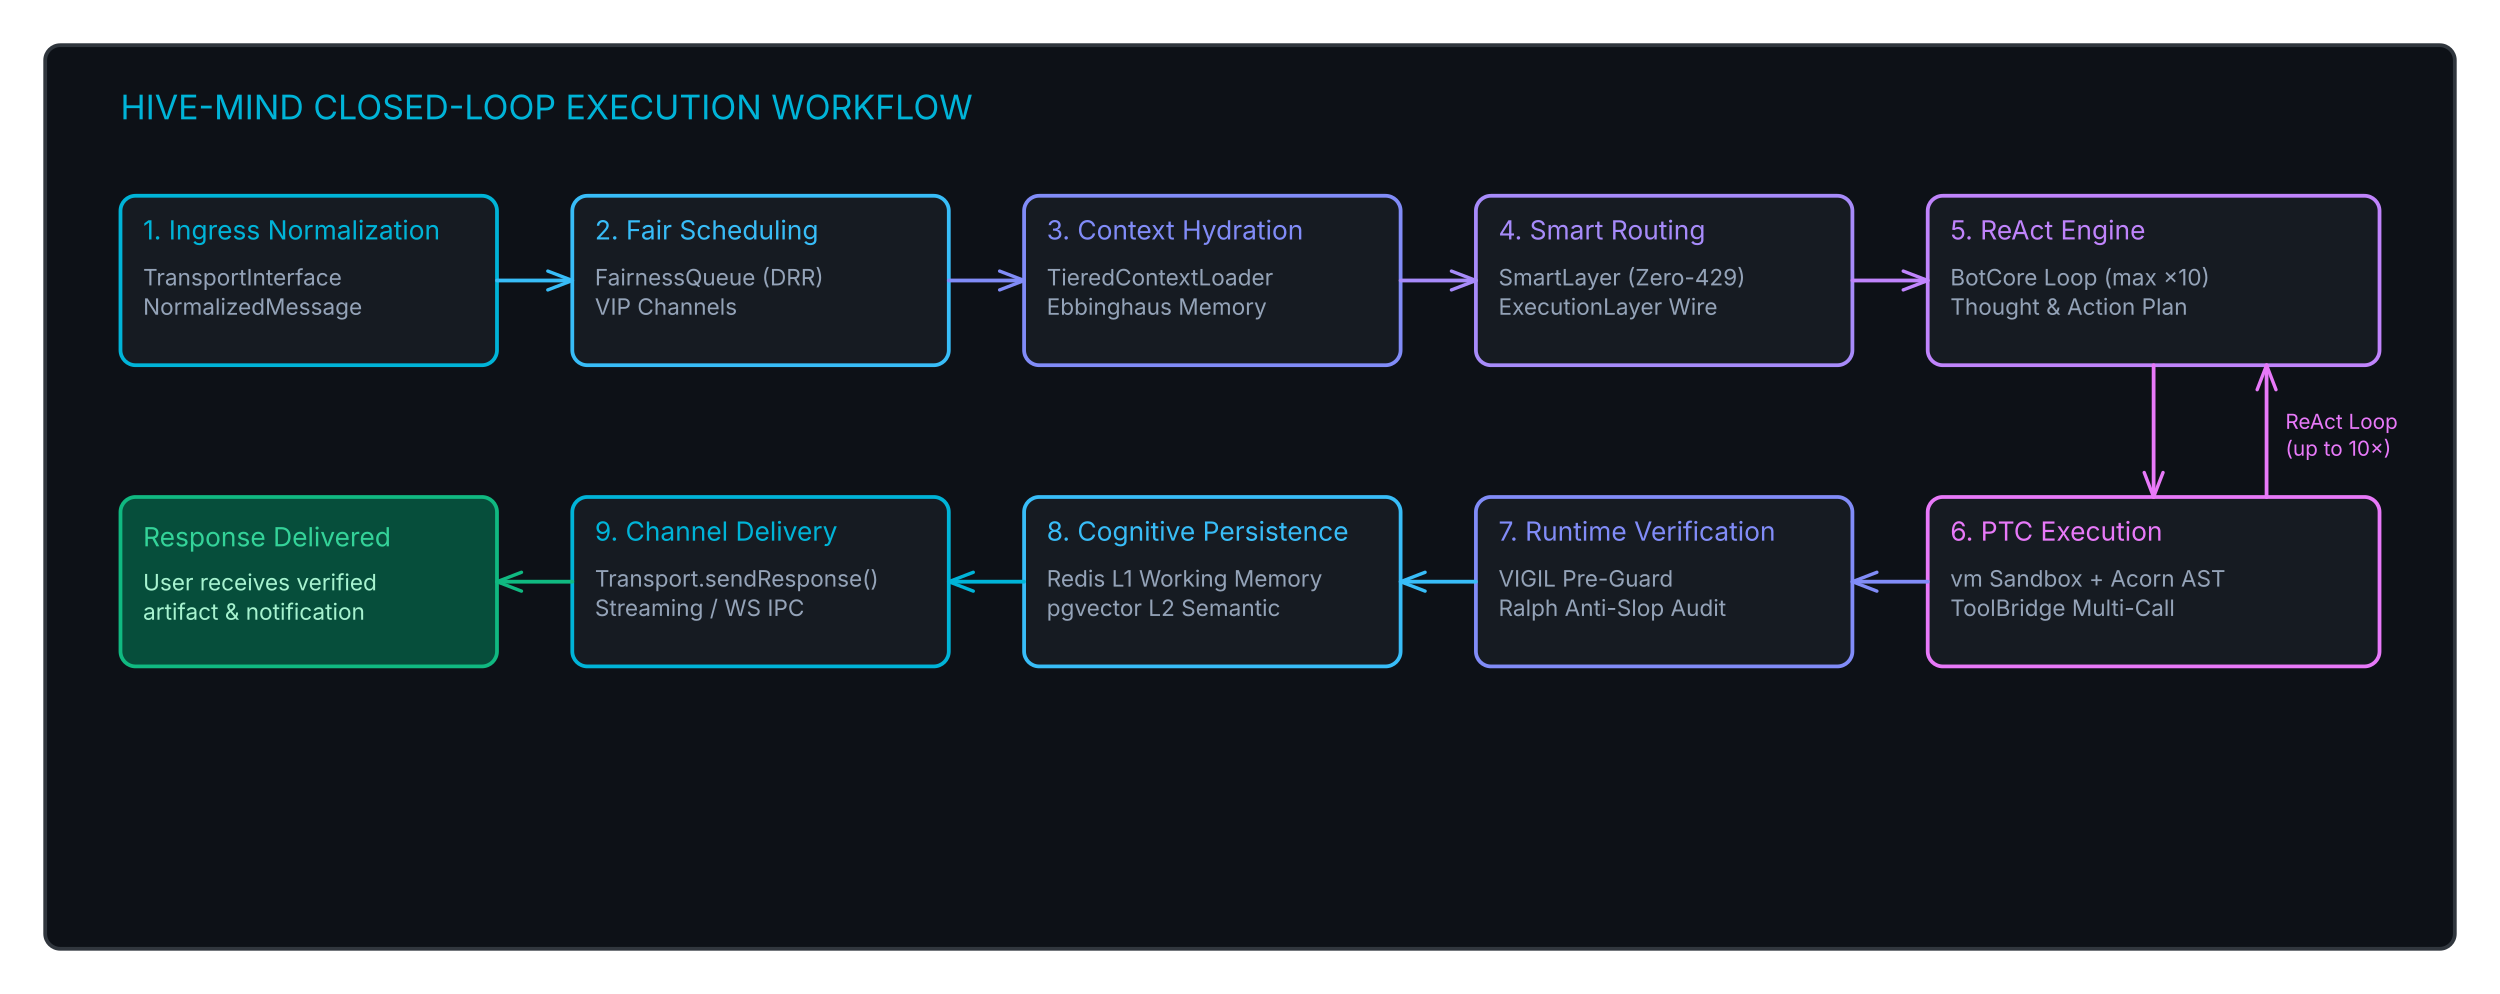
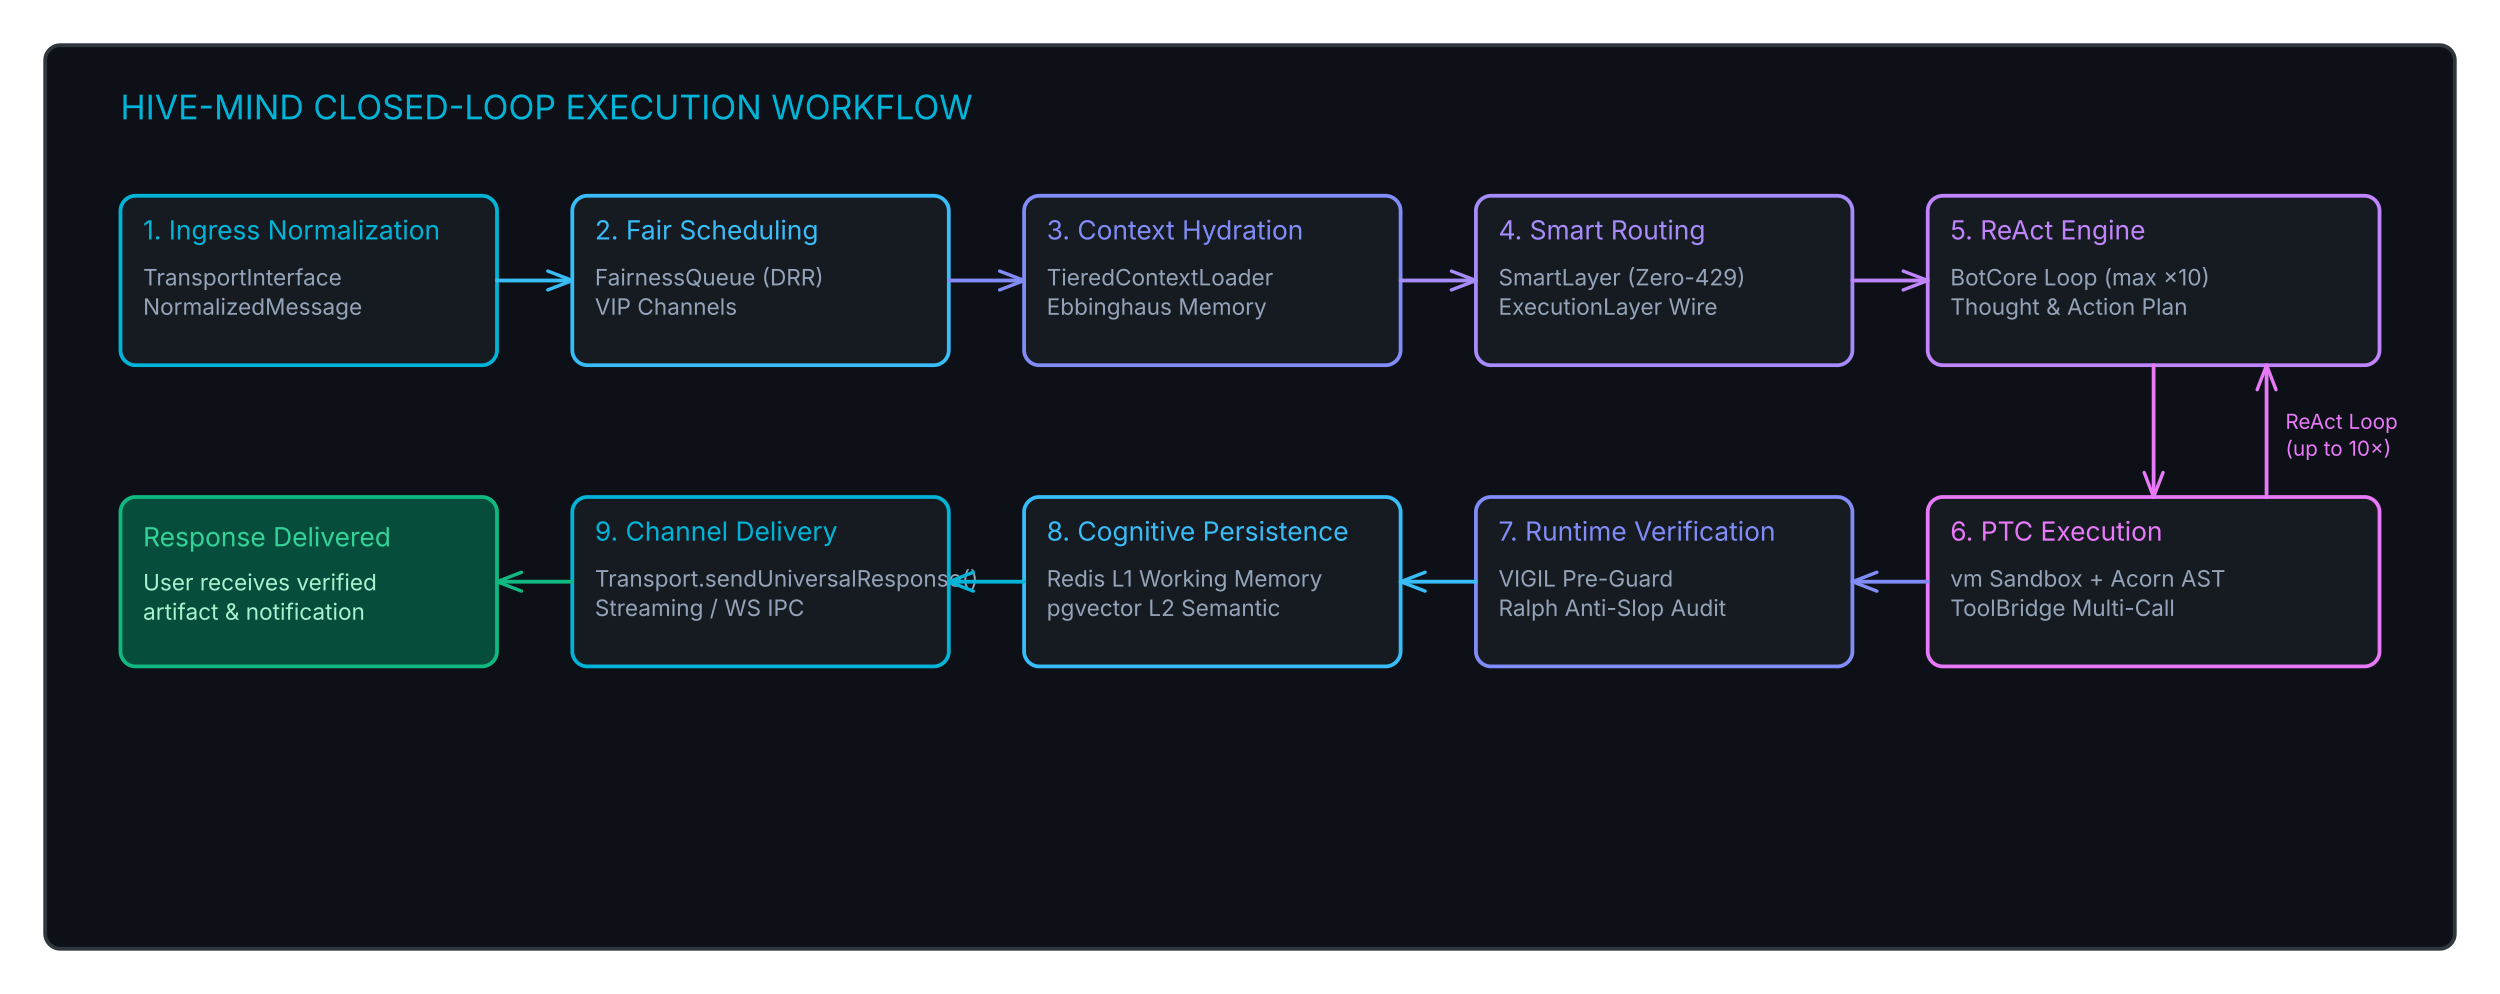
<svg xmlns="http://www.w3.org/2000/svg" viewBox="-24 -24 1328 528" width="1328" height="528">
  <defs>
    <marker id="mk-a_1_2" markerWidth="18" markerHeight="14" refX="14" refY="7" orient="auto" markerUnits="userSpaceOnUse">
      <path d="M 1,2 L 14,7 L 1,12" fill="none" stroke="#38BDF8" stroke-width="1.8" stroke-linecap="round" stroke-linejoin="round" />
    </marker>
    <marker id="mk-a_2_3" markerWidth="18" markerHeight="14" refX="14" refY="7" orient="auto" markerUnits="userSpaceOnUse">
      <path d="M 1,2 L 14,7 L 1,12" fill="none" stroke="#818CF8" stroke-width="1.8" stroke-linecap="round" stroke-linejoin="round" />
    </marker>
    <marker id="mk-a_3_4" markerWidth="18" markerHeight="14" refX="14" refY="7" orient="auto" markerUnits="userSpaceOnUse">
      <path d="M 1,2 L 14,7 L 1,12" fill="none" stroke="#A78BFA" stroke-width="1.8" stroke-linecap="round" stroke-linejoin="round" />
    </marker>
    <marker id="mk-a_4_5" markerWidth="18" markerHeight="14" refX="14" refY="7" orient="auto" markerUnits="userSpaceOnUse">
      <path d="M 1,2 L 14,7 L 1,12" fill="none" stroke="#C084FC" stroke-width="1.8" stroke-linecap="round" stroke-linejoin="round" />
    </marker>
    <marker id="mk-a_5_6" markerWidth="18" markerHeight="14" refX="14" refY="7" orient="auto" markerUnits="userSpaceOnUse">
      <path d="M 1,2 L 14,7 L 1,12" fill="none" stroke="#E879F9" stroke-width="1.8" stroke-linecap="round" stroke-linejoin="round" />
    </marker>
    <marker id="mk-a_6_5" markerWidth="18" markerHeight="14" refX="14" refY="7" orient="auto" markerUnits="userSpaceOnUse">
      <path d="M 1,2 L 14,7 L 1,12" fill="none" stroke="#E879F9" stroke-width="1.8" stroke-linecap="round" stroke-linejoin="round" />
    </marker>
    <marker id="mk-a_6_7" markerWidth="18" markerHeight="14" refX="14" refY="7" orient="auto" markerUnits="userSpaceOnUse">
      <path d="M 1,2 L 14,7 L 1,12" fill="none" stroke="#818CF8" stroke-width="1.8" stroke-linecap="round" stroke-linejoin="round" />
    </marker>
    <marker id="mk-a_7_8" markerWidth="18" markerHeight="14" refX="14" refY="7" orient="auto" markerUnits="userSpaceOnUse">
      <path d="M 1,2 L 14,7 L 1,12" fill="none" stroke="#38BDF8" stroke-width="1.8" stroke-linecap="round" stroke-linejoin="round" />
    </marker>
    <marker id="mk-a_8_9" markerWidth="18" markerHeight="14" refX="14" refY="7" orient="auto" markerUnits="userSpaceOnUse">
      <path d="M 1,2 L 14,7 L 1,12" fill="none" stroke="#00B4D8" stroke-width="1.8" stroke-linecap="round" stroke-linejoin="round" />
    </marker>
    <marker id="mk-a_9_exit" markerWidth="18" markerHeight="14" refX="14" refY="7" orient="auto" markerUnits="userSpaceOnUse">
      <path d="M 1,2 L 14,7 L 1,12" fill="none" stroke="#10B981" stroke-width="1.8" stroke-linecap="round" stroke-linejoin="round" />
    </marker>
  </defs>
  <rect x="-24" y="-24" width="1328" height="528" fill="white" />
  <rect x="0" y="0" width="1280" height="480" rx="8" fill="#0D1117" stroke="#30363D" stroke-width="2" opacity="1" />
  <text x="40.0" y="39.4" font-family="system-ui, -apple-system, sans-serif" font-size="18" fill="#00B4D8" text-anchor="start" opacity="1">HIVE-MIND CLOSED-LOOP EXECUTION WORKFLOW</text>
  <rect x="40" y="80" width="200" height="90" rx="8" fill="#161B22" stroke="#00B4D8" stroke-width="2" opacity="1" />
  <text x="52.0" y="103.2" font-family="system-ui, -apple-system, sans-serif" font-size="14" fill="#00B4D8" text-anchor="start" opacity="1">1. Ingress Normalization</text>
  <text x="52.0" y="127.6" font-family="system-ui, -apple-system, sans-serif" font-size="12" fill="#94A3B8" text-anchor="start" opacity="1">TransportInterface</text>
  <text x="52.0" y="143.2" font-family="system-ui, -apple-system, sans-serif" font-size="12" fill="#94A3B8" text-anchor="start" opacity="1">NormalizedMessage</text>
  <rect x="280" y="80" width="200" height="90" rx="8" fill="#161B22" stroke="#38BDF8" stroke-width="2" opacity="1" />
  <text x="292.0" y="103.2" font-family="system-ui, -apple-system, sans-serif" font-size="14" fill="#38BDF8" text-anchor="start" opacity="1">2. Fair Scheduling</text>
  <text x="292.0" y="127.6" font-family="system-ui, -apple-system, sans-serif" font-size="12" fill="#94A3B8" text-anchor="start" opacity="1">FairnessQueue (DRR)</text>
  <text x="292.0" y="143.2" font-family="system-ui, -apple-system, sans-serif" font-size="12" fill="#94A3B8" text-anchor="start" opacity="1">VIP Channels</text>
  <rect x="520" y="80" width="200" height="90" rx="8" fill="#161B22" stroke="#818CF8" stroke-width="2" opacity="1" />
  <text x="532.0" y="103.2" font-family="system-ui, -apple-system, sans-serif" font-size="14" fill="#818CF8" text-anchor="start" opacity="1">3. Context Hydration</text>
  <text x="532.0" y="127.6" font-family="system-ui, -apple-system, sans-serif" font-size="12" fill="#94A3B8" text-anchor="start" opacity="1">TieredContextLoader</text>
  <text x="532.0" y="143.2" font-family="system-ui, -apple-system, sans-serif" font-size="12" fill="#94A3B8" text-anchor="start" opacity="1">Ebbinghaus Memory</text>
  <rect x="760" y="80" width="200" height="90" rx="8" fill="#161B22" stroke="#A78BFA" stroke-width="2" opacity="1" />
  <text x="772.0" y="103.2" font-family="system-ui, -apple-system, sans-serif" font-size="14" fill="#A78BFA" text-anchor="start" opacity="1">4. Smart Routing</text>
  <text x="772.0" y="127.6" font-family="system-ui, -apple-system, sans-serif" font-size="12" fill="#94A3B8" text-anchor="start" opacity="1">SmartLayer (Zero-429)</text>
  <text x="772.0" y="143.2" font-family="system-ui, -apple-system, sans-serif" font-size="12" fill="#94A3B8" text-anchor="start" opacity="1">ExecutionLayer Wire</text>
  <rect x="1000" y="80" width="240" height="90" rx="8" fill="#161B22" stroke="#C084FC" stroke-width="2" opacity="1" />
  <text x="1012.0" y="103.2" font-family="system-ui, -apple-system, sans-serif" font-size="14" fill="#C084FC" text-anchor="start" opacity="1">5. ReAct Engine</text>
  <text x="1012.0" y="127.6" font-family="system-ui, -apple-system, sans-serif" font-size="12" fill="#94A3B8" text-anchor="start" opacity="1">BotCore Loop (max ×10)</text>
  <text x="1012.0" y="143.2" font-family="system-ui, -apple-system, sans-serif" font-size="12" fill="#94A3B8" text-anchor="start" opacity="1">Thought &amp; Action Plan</text>
  <rect x="1000" y="240" width="240" height="90" rx="8" fill="#161B22" stroke="#E879F9" stroke-width="2" opacity="1" />
  <text x="1012.0" y="263.2" font-family="system-ui, -apple-system, sans-serif" font-size="14" fill="#E879F9" text-anchor="start" opacity="1">6. PTC Execution</text>
  <text x="1012.0" y="287.6" font-family="system-ui, -apple-system, sans-serif" font-size="12" fill="#94A3B8" text-anchor="start" opacity="1">vm Sandbox + Acorn AST</text>
  <text x="1012.0" y="303.2" font-family="system-ui, -apple-system, sans-serif" font-size="12" fill="#94A3B8" text-anchor="start" opacity="1">ToolBridge Multi-Call</text>
  <rect x="760" y="240" width="200" height="90" rx="8" fill="#161B22" stroke="#818CF8" stroke-width="2" opacity="1" />
  <text x="772.0" y="263.2" font-family="system-ui, -apple-system, sans-serif" font-size="14" fill="#818CF8" text-anchor="start" opacity="1">7. Runtime Verification</text>
  <text x="772.0" y="287.6" font-family="system-ui, -apple-system, sans-serif" font-size="12" fill="#94A3B8" text-anchor="start" opacity="1">VIGIL Pre-Guard</text>
  <text x="772.0" y="303.2" font-family="system-ui, -apple-system, sans-serif" font-size="12" fill="#94A3B8" text-anchor="start" opacity="1">Ralph Anti-Slop Audit</text>
  <rect x="520" y="240" width="200" height="90" rx="8" fill="#161B22" stroke="#38BDF8" stroke-width="2" opacity="1" />
  <text x="532.0" y="263.2" font-family="system-ui, -apple-system, sans-serif" font-size="14" fill="#38BDF8" text-anchor="start" opacity="1">8. Cognitive Persistence</text>
  <text x="532.0" y="287.6" font-family="system-ui, -apple-system, sans-serif" font-size="12" fill="#94A3B8" text-anchor="start" opacity="1">Redis L1 Working Memory</text>
  <text x="532.0" y="303.2" font-family="system-ui, -apple-system, sans-serif" font-size="12" fill="#94A3B8" text-anchor="start" opacity="1">pgvector L2 Semantic</text>
  <rect x="280" y="240" width="200" height="90" rx="8" fill="#161B22" stroke="#00B4D8" stroke-width="2" opacity="1" />
  <text x="292.0" y="263.2" font-family="system-ui, -apple-system, sans-serif" font-size="14" fill="#00B4D8" text-anchor="start" opacity="1">9. Channel Delivery</text>
-   <text x="292.0" y="287.6" font-family="system-ui, -apple-system, sans-serif" font-size="12" fill="#94A3B8" text-anchor="start" opacity="1">Transport.sendResponse()</text>
+   <text x="292.0" y="287.6" font-family="system-ui, -apple-system, sans-serif" font-size="12" fill="#94A3B8" text-anchor="start" opacity="1">Transport.sendUniversalResponse()</text>
  <text x="292.0" y="303.2" font-family="system-ui, -apple-system, sans-serif" font-size="12" fill="#94A3B8" text-anchor="start" opacity="1">Streaming / WS IPC</text>
  <path d="M 240 125 L 280 125" fill="none" stroke="#38BDF8" stroke-width="2" stroke-linecap="round" opacity="1" marker-end="url(#mk-a_1_2)" />
  <path d="M 480 125 L 520 125" fill="none" stroke="#818CF8" stroke-width="2" stroke-linecap="round" opacity="1" marker-end="url(#mk-a_2_3)" />
  <path d="M 720 125 L 760 125" fill="none" stroke="#A78BFA" stroke-width="2" stroke-linecap="round" opacity="1" marker-end="url(#mk-a_3_4)" />
  <path d="M 960 125 L 1000 125" fill="none" stroke="#C084FC" stroke-width="2" stroke-linecap="round" opacity="1" marker-end="url(#mk-a_4_5)" />
  <path d="M 1120 170 L 1120 240" fill="none" stroke="#E879F9" stroke-width="2" stroke-linecap="round" opacity="1" marker-end="url(#mk-a_5_6)" />
  <path d="M 1180 240 L 1180 170" fill="none" stroke="#E879F9" stroke-width="2" stroke-linecap="round" opacity="1" marker-end="url(#mk-a_6_5)" />
  <text x="1190.0" y="203.8" font-family="system-ui, -apple-system, sans-serif" font-size="11" fill="#E879F9" text-anchor="start" opacity="1">ReAct Loop</text>
  <text x="1190.0" y="218.1" font-family="system-ui, -apple-system, sans-serif" font-size="11" fill="#E879F9" text-anchor="start" opacity="1">(up to 10×)</text>
  <path d="M 1000 285 L 960 285" fill="none" stroke="#818CF8" stroke-width="2" stroke-linecap="round" opacity="1" marker-end="url(#mk-a_6_7)" />
  <path d="M 760 285 L 720 285" fill="none" stroke="#38BDF8" stroke-width="2" stroke-linecap="round" opacity="1" marker-end="url(#mk-a_7_8)" />
  <path d="M 520 285 L 480 285" fill="none" stroke="#00B4D8" stroke-width="2" stroke-linecap="round" opacity="1" marker-end="url(#mk-a_8_9)" />
  <rect x="40" y="240" width="200" height="90" rx="8" fill="#064E3B" stroke="#10B981" stroke-width="2" opacity="1" />
  <text x="52.0" y="266.2" font-family="system-ui, -apple-system, sans-serif" font-size="14" fill="#34D399" text-anchor="start" opacity="1">Response Delivered</text>
  <text x="52.0" y="289.6" font-family="system-ui, -apple-system, sans-serif" font-size="12" fill="#A7F3D0" text-anchor="start" opacity="1">User receives verified</text>
  <text x="52.0" y="305.2" font-family="system-ui, -apple-system, sans-serif" font-size="12" fill="#A7F3D0" text-anchor="start" opacity="1">artifact &amp; notification</text>
  <path d="M 280 285 L 240 285" fill="none" stroke="#10B981" stroke-width="2" stroke-linecap="round" opacity="1" marker-end="url(#mk-a_9_exit)" />
</svg>
